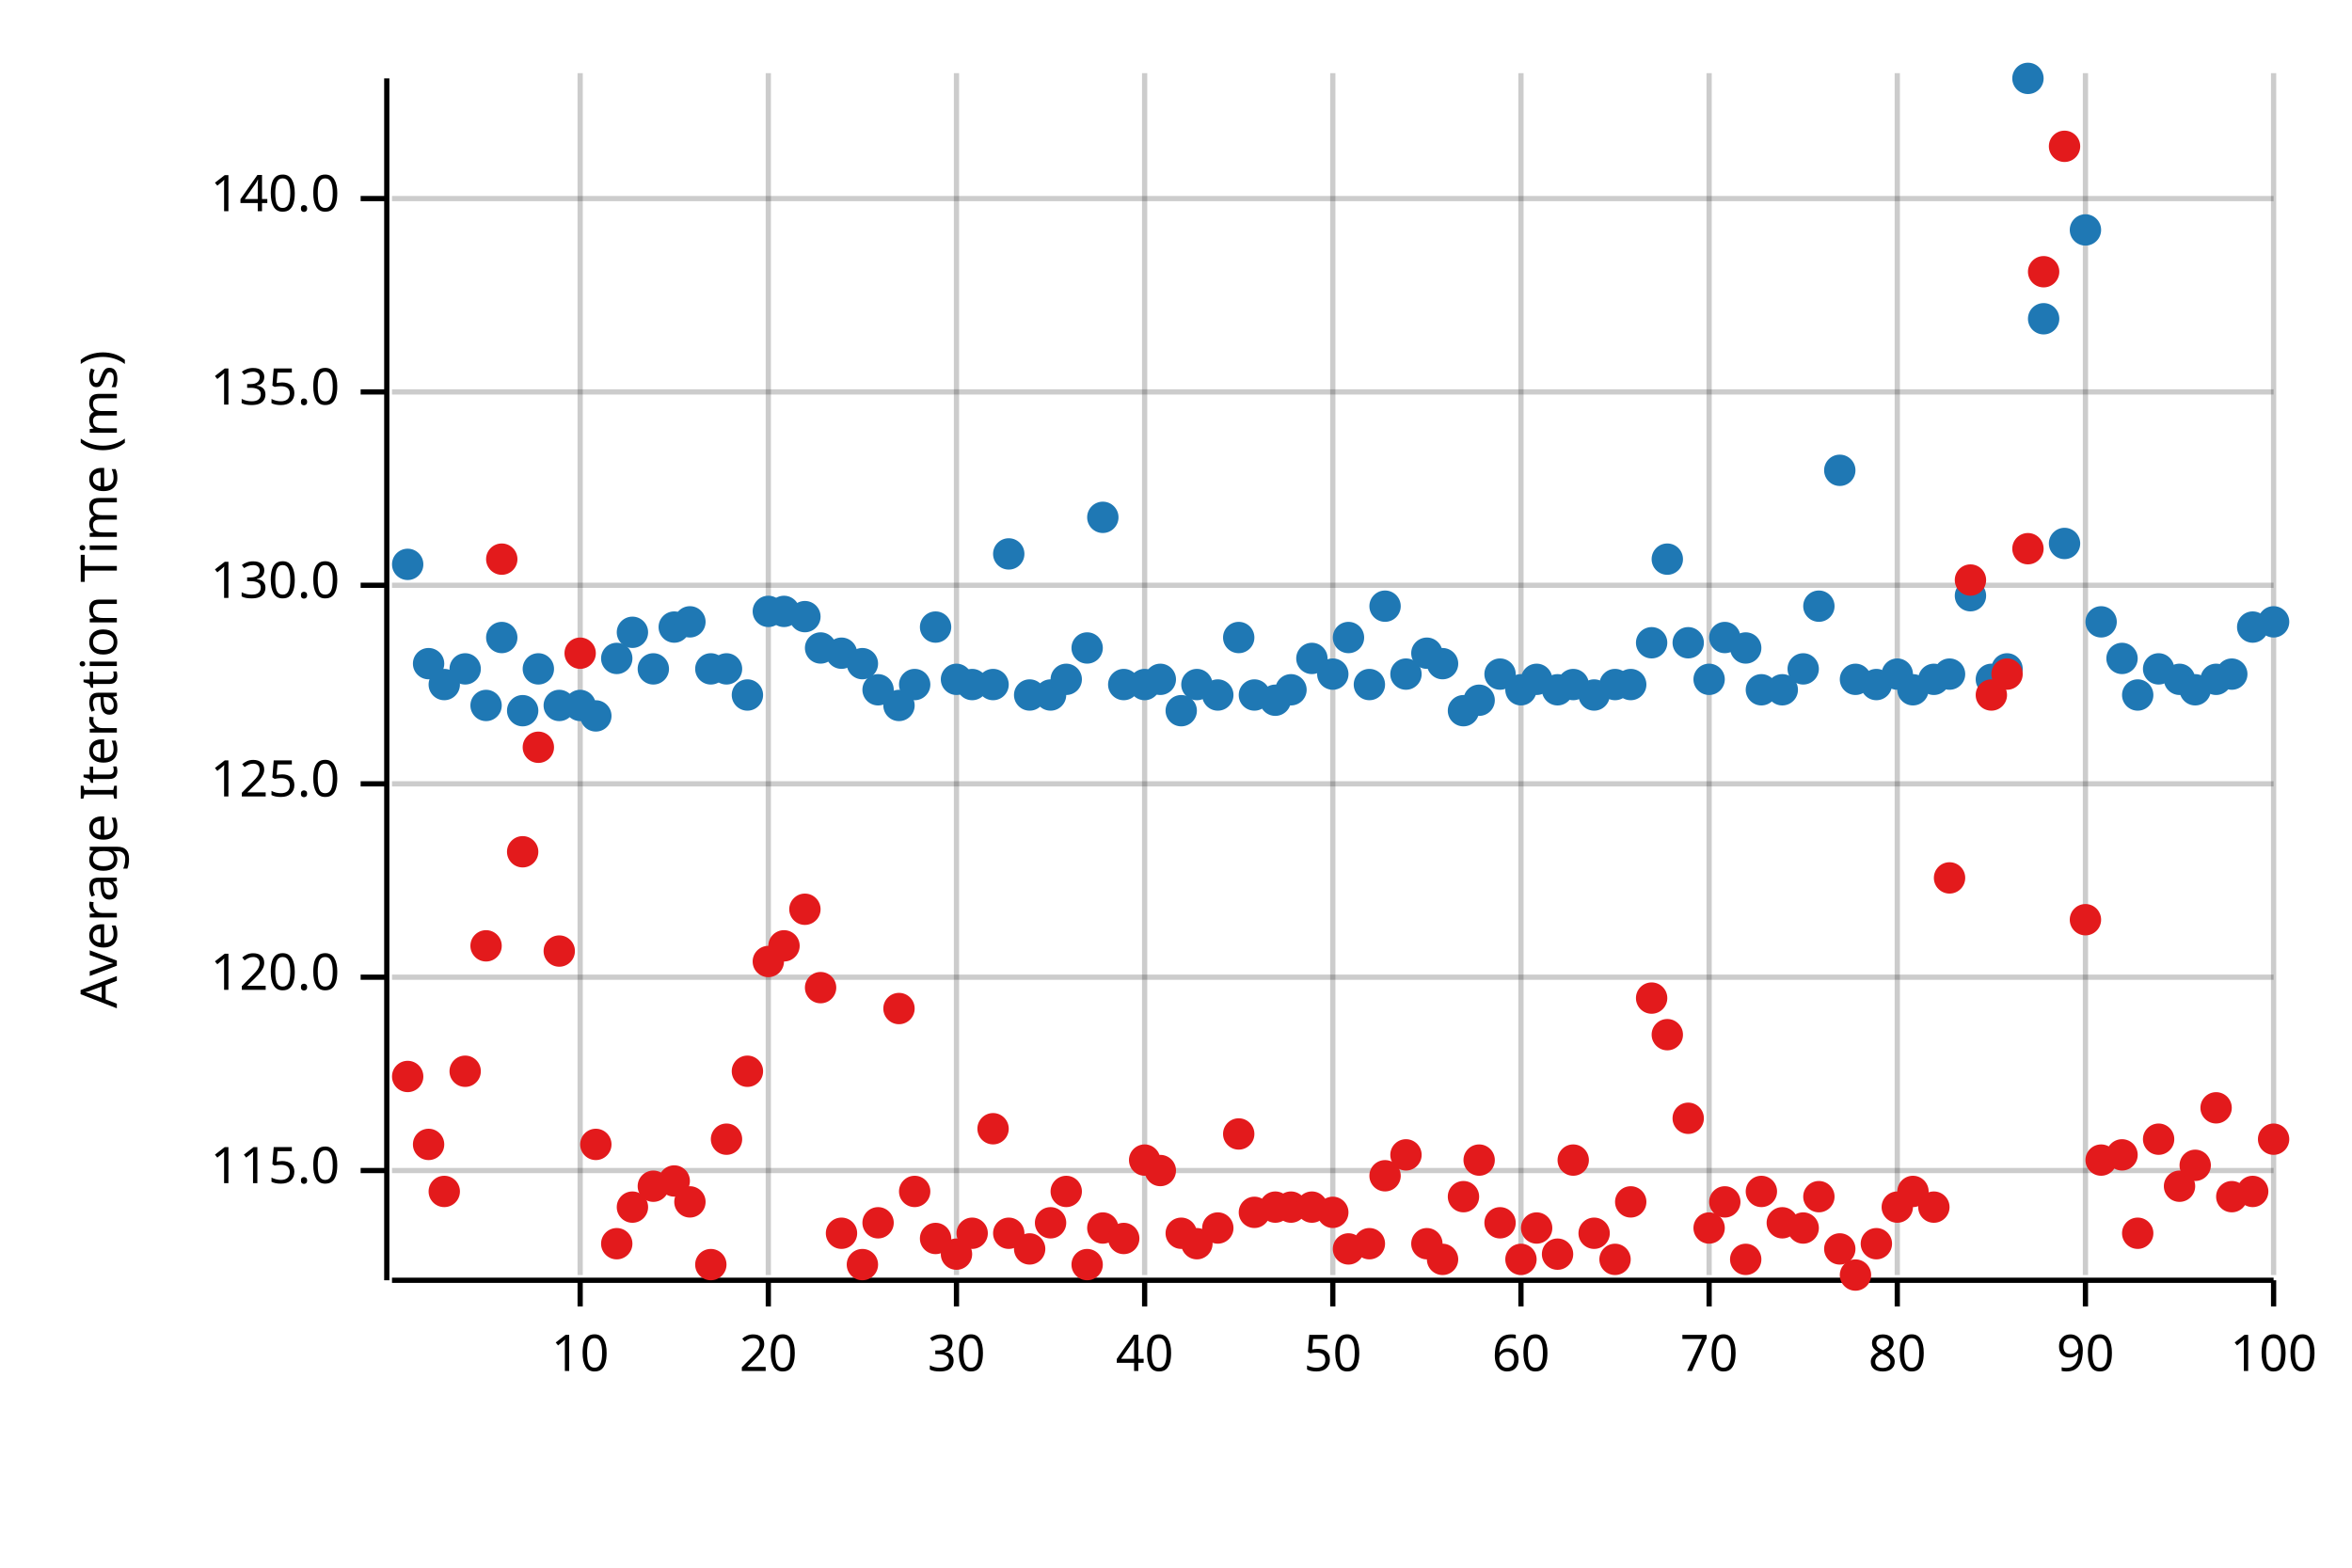
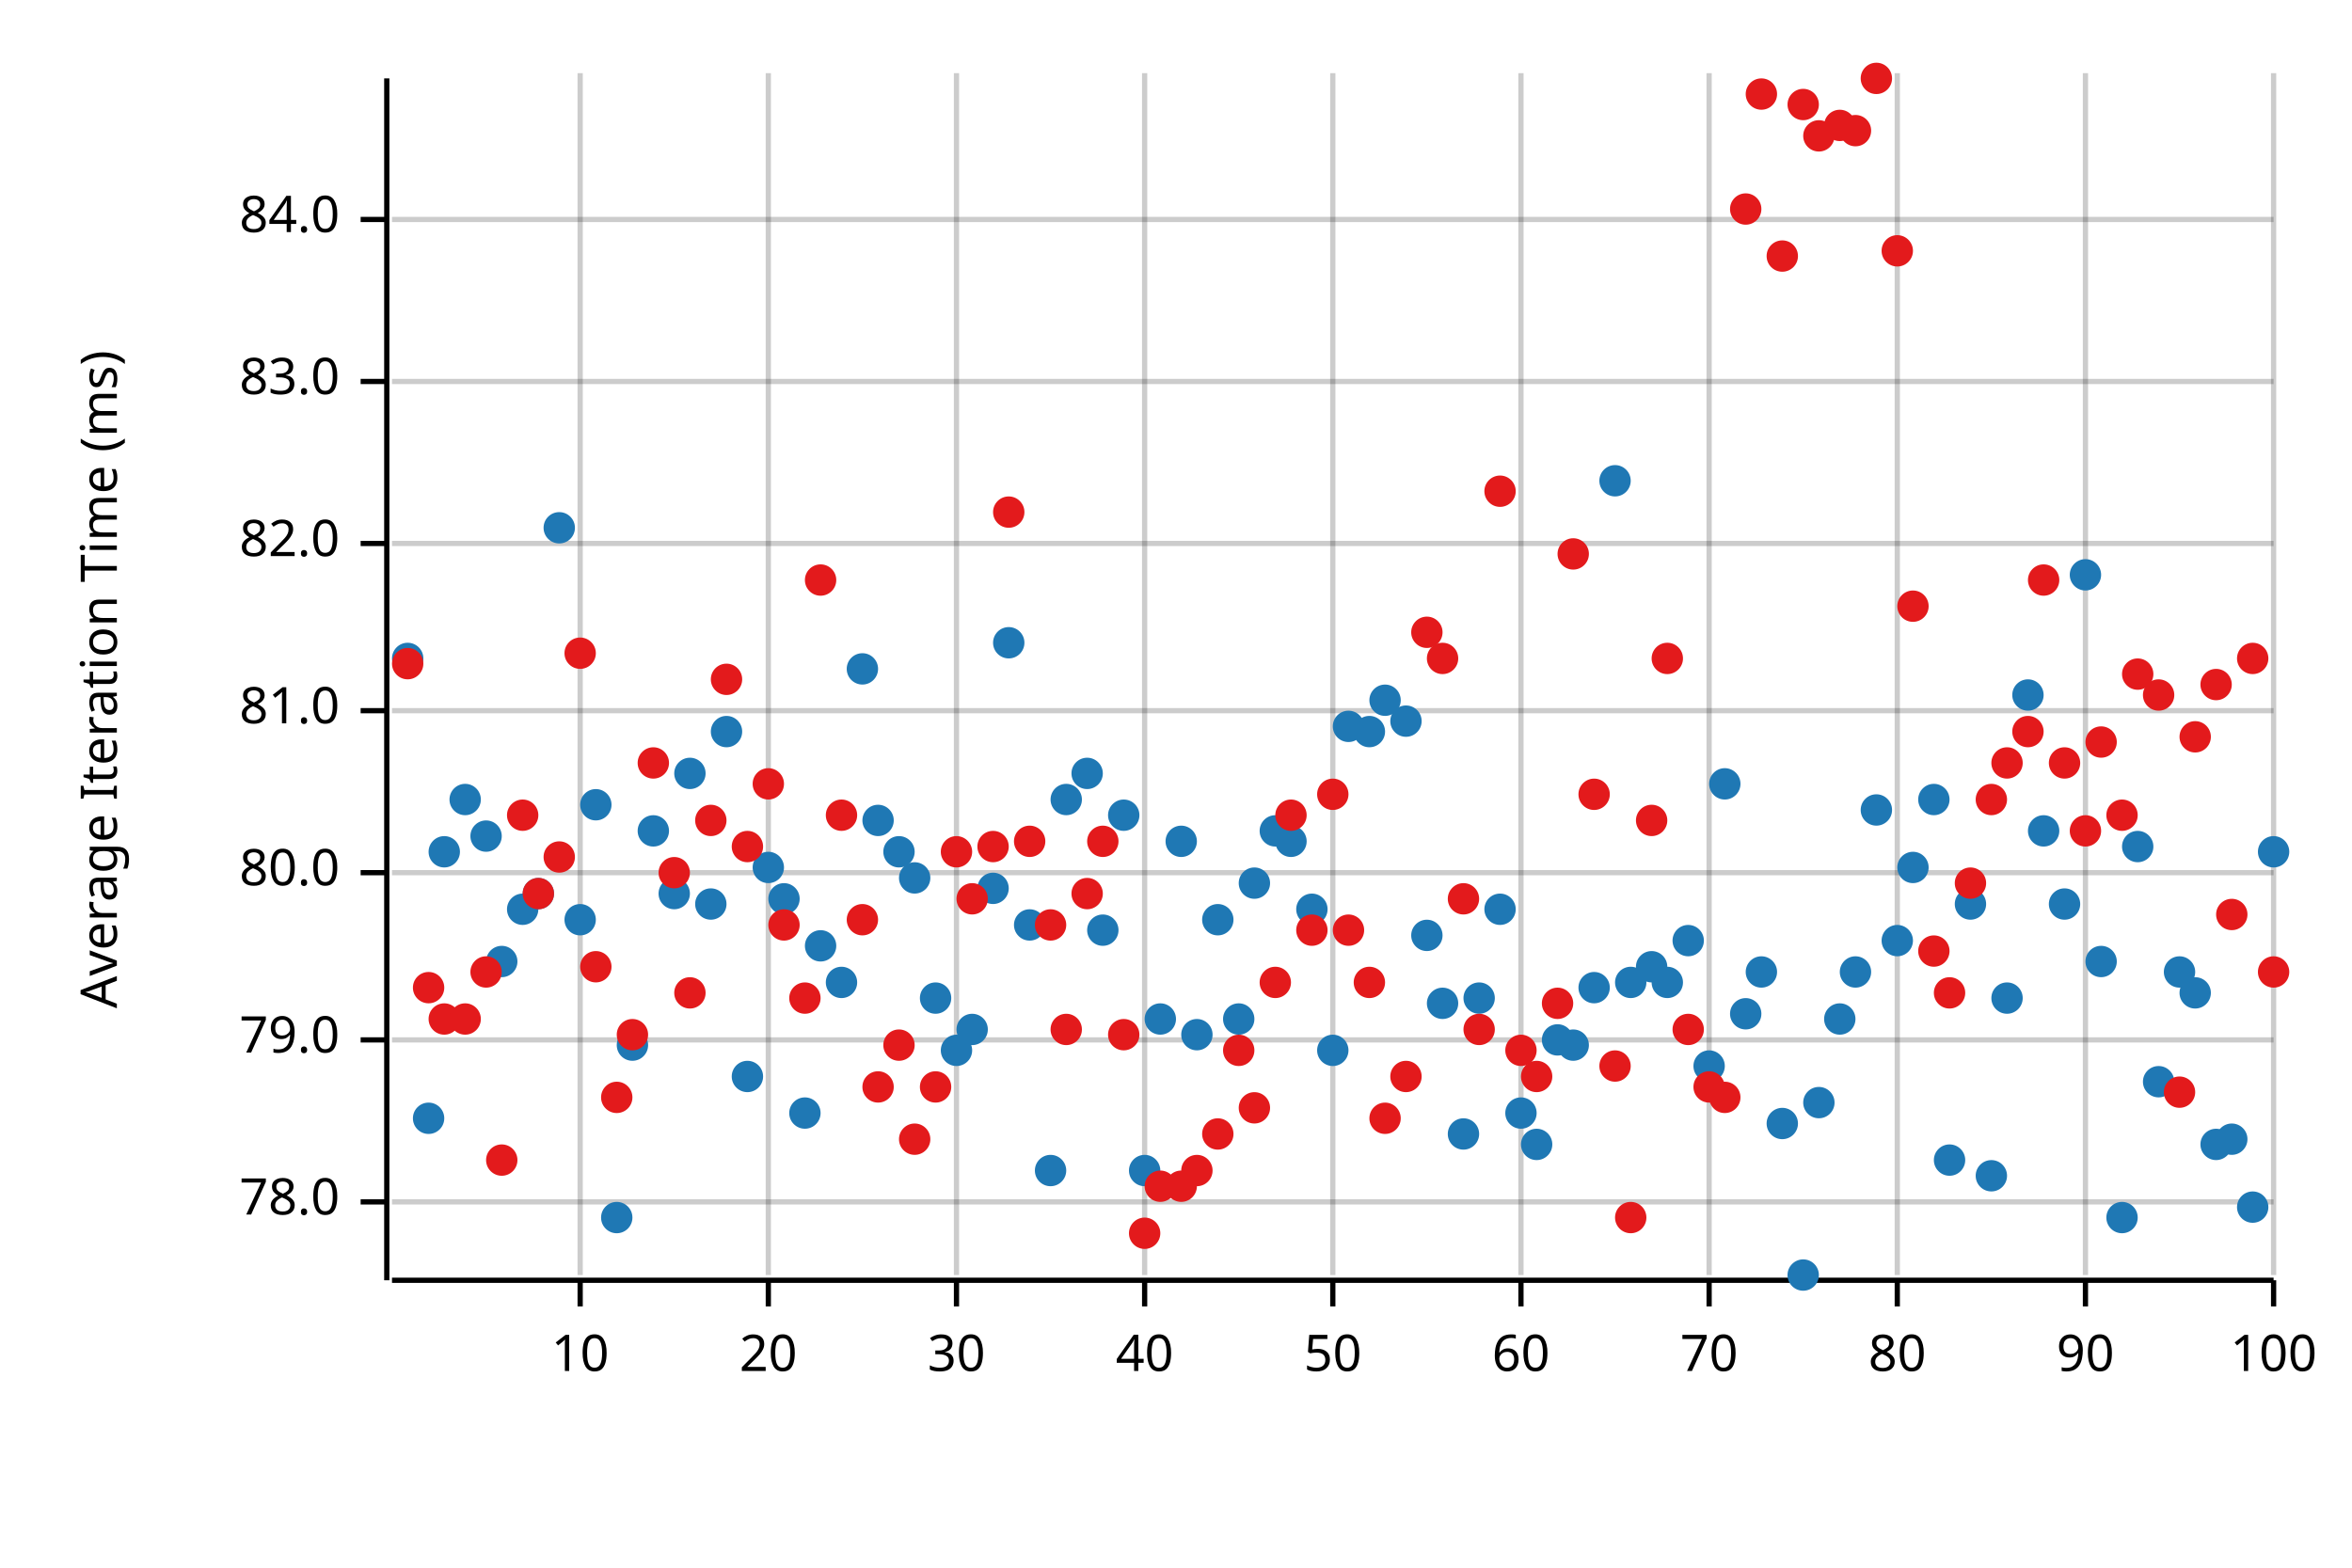
<svg xmlns="http://www.w3.org/2000/svg" width="450" height="300" viewBox="0 0 450 300">
  <text x="15" y="130" dy="0.76em" text-anchor="middle" font-family="sans-serif" font-size="9.677" opacity="1" fill="#000000" transform="rotate(270, 15, 130)">
Average Iteration Time (ms)
</text>
  <line opacity="0.2" stroke="#000000" stroke-width="1" x1="111" y1="244" x2="111" y2="14" />
  <line opacity="0.2" stroke="#000000" stroke-width="1" x1="147" y1="244" x2="147" y2="14" />
  <line opacity="0.2" stroke="#000000" stroke-width="1" x1="183" y1="244" x2="183" y2="14" />
  <line opacity="0.2" stroke="#000000" stroke-width="1" x1="219" y1="244" x2="219" y2="14" />
  <line opacity="0.2" stroke="#000000" stroke-width="1" x1="255" y1="244" x2="255" y2="14" />
  <line opacity="0.2" stroke="#000000" stroke-width="1" x1="291" y1="244" x2="291" y2="14" />
  <line opacity="0.2" stroke="#000000" stroke-width="1" x1="327" y1="244" x2="327" y2="14" />
  <line opacity="0.2" stroke="#000000" stroke-width="1" x1="363" y1="244" x2="363" y2="14" />
  <line opacity="0.2" stroke="#000000" stroke-width="1" x1="399" y1="244" x2="399" y2="14" />
  <line opacity="0.2" stroke="#000000" stroke-width="1" x1="435" y1="244" x2="435" y2="14" />
-   <line opacity="0.2" stroke="#000000" stroke-width="1" x1="75" y1="224" x2="435" y2="224" />
-   <line opacity="0.2" stroke="#000000" stroke-width="1" x1="75" y1="187" x2="435" y2="187" />
-   <line opacity="0.2" stroke="#000000" stroke-width="1" x1="75" y1="150" x2="435" y2="150" />
-   <line opacity="0.2" stroke="#000000" stroke-width="1" x1="75" y1="112" x2="435" y2="112" />
-   <line opacity="0.2" stroke="#000000" stroke-width="1" x1="75" y1="75" x2="435" y2="75" />
-   <line opacity="0.2" stroke="#000000" stroke-width="1" x1="75" y1="38" x2="435" y2="38" />
+   <line opacity="0.2" stroke="#000000" stroke-width="1" x1="75" y1="230" x2="435" y2="230" />
+   <line opacity="0.2" stroke="#000000" stroke-width="1" x1="75" y1="199" x2="435" y2="199" />
+   <line opacity="0.2" stroke="#000000" stroke-width="1" x1="75" y1="167" x2="435" y2="167" />
+   <line opacity="0.2" stroke="#000000" stroke-width="1" x1="75" y1="136" x2="435" y2="136" />
+   <line opacity="0.2" stroke="#000000" stroke-width="1" x1="75" y1="104" x2="435" y2="104" />
+   <line opacity="0.2" stroke="#000000" stroke-width="1" x1="75" y1="73" x2="435" y2="73" />
+   <line opacity="0.2" stroke="#000000" stroke-width="1" x1="75" y1="42" x2="435" y2="42" />
  <polyline fill="none" opacity="1" stroke="#000000" stroke-width="1" points="74,15 74,245 " />
-   <text x="65" y="224" dy="0.5ex" text-anchor="end" font-family="sans-serif" font-size="9.677" opacity="1" fill="#000000">
- 115.0
- </text>
-   <polyline fill="none" opacity="1" stroke="#000000" stroke-width="1" points="69,224 74,224 " />
-   <text x="65" y="187" dy="0.5ex" text-anchor="end" font-family="sans-serif" font-size="9.677" opacity="1" fill="#000000">
- 120.0
- </text>
-   <polyline fill="none" opacity="1" stroke="#000000" stroke-width="1" points="69,187 74,187 " />
-   <text x="65" y="150" dy="0.5ex" text-anchor="end" font-family="sans-serif" font-size="9.677" opacity="1" fill="#000000">
- 125.0
- </text>
-   <polyline fill="none" opacity="1" stroke="#000000" stroke-width="1" points="69,150 74,150 " />
-   <text x="65" y="112" dy="0.5ex" text-anchor="end" font-family="sans-serif" font-size="9.677" opacity="1" fill="#000000">
- 130.0
- </text>
-   <polyline fill="none" opacity="1" stroke="#000000" stroke-width="1" points="69,112 74,112 " />
-   <text x="65" y="75" dy="0.5ex" text-anchor="end" font-family="sans-serif" font-size="9.677" opacity="1" fill="#000000">
- 135.0
- </text>
-   <polyline fill="none" opacity="1" stroke="#000000" stroke-width="1" points="69,75 74,75 " />
-   <text x="65" y="38" dy="0.5ex" text-anchor="end" font-family="sans-serif" font-size="9.677" opacity="1" fill="#000000">
- 140.0
- </text>
-   <polyline fill="none" opacity="1" stroke="#000000" stroke-width="1" points="69,38 74,38 " />
+   <text x="65" y="230" dy="0.5ex" text-anchor="end" font-family="sans-serif" font-size="9.677" opacity="1" fill="#000000">
+ 78.0
+ </text>
+   <polyline fill="none" opacity="1" stroke="#000000" stroke-width="1" points="69,230 74,230 " />
+   <text x="65" y="199" dy="0.5ex" text-anchor="end" font-family="sans-serif" font-size="9.677" opacity="1" fill="#000000">
+ 79.0
+ </text>
+   <polyline fill="none" opacity="1" stroke="#000000" stroke-width="1" points="69,199 74,199 " />
+   <text x="65" y="167" dy="0.5ex" text-anchor="end" font-family="sans-serif" font-size="9.677" opacity="1" fill="#000000">
+ 80.0
+ </text>
+   <polyline fill="none" opacity="1" stroke="#000000" stroke-width="1" points="69,167 74,167 " />
+   <text x="65" y="136" dy="0.5ex" text-anchor="end" font-family="sans-serif" font-size="9.677" opacity="1" fill="#000000">
+ 81.0
+ </text>
+   <polyline fill="none" opacity="1" stroke="#000000" stroke-width="1" points="69,136 74,136 " />
+   <text x="65" y="104" dy="0.5ex" text-anchor="end" font-family="sans-serif" font-size="9.677" opacity="1" fill="#000000">
+ 82.0
+ </text>
+   <polyline fill="none" opacity="1" stroke="#000000" stroke-width="1" points="69,104 74,104 " />
+   <text x="65" y="73" dy="0.5ex" text-anchor="end" font-family="sans-serif" font-size="9.677" opacity="1" fill="#000000">
+ 83.0
+ </text>
+   <polyline fill="none" opacity="1" stroke="#000000" stroke-width="1" points="69,73 74,73 " />
+   <text x="65" y="42" dy="0.5ex" text-anchor="end" font-family="sans-serif" font-size="9.677" opacity="1" fill="#000000">
+ 84.0
+ </text>
+   <polyline fill="none" opacity="1" stroke="#000000" stroke-width="1" points="69,42 74,42 " />
  <polyline fill="none" opacity="1" stroke="#000000" stroke-width="1" points="75,245 435,245 " />
  <text x="111" y="255" dy="0.76em" text-anchor="middle" font-family="sans-serif" font-size="9.677" opacity="1" fill="#000000">
10
</text>
  <polyline fill="none" opacity="1" stroke="#000000" stroke-width="1" points="111,245 111,250 " />
  <text x="147" y="255" dy="0.76em" text-anchor="middle" font-family="sans-serif" font-size="9.677" opacity="1" fill="#000000">
20
</text>
  <polyline fill="none" opacity="1" stroke="#000000" stroke-width="1" points="147,245 147,250 " />
  <text x="183" y="255" dy="0.76em" text-anchor="middle" font-family="sans-serif" font-size="9.677" opacity="1" fill="#000000">
30
</text>
  <polyline fill="none" opacity="1" stroke="#000000" stroke-width="1" points="183,245 183,250 " />
  <text x="219" y="255" dy="0.76em" text-anchor="middle" font-family="sans-serif" font-size="9.677" opacity="1" fill="#000000">
40
</text>
  <polyline fill="none" opacity="1" stroke="#000000" stroke-width="1" points="219,245 219,250 " />
  <text x="255" y="255" dy="0.76em" text-anchor="middle" font-family="sans-serif" font-size="9.677" opacity="1" fill="#000000">
50
</text>
  <polyline fill="none" opacity="1" stroke="#000000" stroke-width="1" points="255,245 255,250 " />
  <text x="291" y="255" dy="0.76em" text-anchor="middle" font-family="sans-serif" font-size="9.677" opacity="1" fill="#000000">
60
</text>
  <polyline fill="none" opacity="1" stroke="#000000" stroke-width="1" points="291,245 291,250 " />
  <text x="327" y="255" dy="0.76em" text-anchor="middle" font-family="sans-serif" font-size="9.677" opacity="1" fill="#000000">
70
</text>
  <polyline fill="none" opacity="1" stroke="#000000" stroke-width="1" points="327,245 327,250 " />
  <text x="363" y="255" dy="0.76em" text-anchor="middle" font-family="sans-serif" font-size="9.677" opacity="1" fill="#000000">
80
</text>
  <polyline fill="none" opacity="1" stroke="#000000" stroke-width="1" points="363,245 363,250 " />
  <text x="399" y="255" dy="0.76em" text-anchor="middle" font-family="sans-serif" font-size="9.677" opacity="1" fill="#000000">
90
</text>
  <polyline fill="none" opacity="1" stroke="#000000" stroke-width="1" points="399,245 399,250 " />
  <text x="435" y="255" dy="0.76em" text-anchor="middle" font-family="sans-serif" font-size="9.677" opacity="1" fill="#000000">
100
</text>
  <polyline fill="none" opacity="1" stroke="#000000" stroke-width="1" points="435,245 435,250 " />
-   <circle cx="78" cy="108" r="3" opacity="1" fill="#1F78B4" stroke="none" />
-   <circle cx="82" cy="127" r="3" opacity="1" fill="#1F78B4" stroke="none" />
-   <circle cx="85" cy="131" r="3" opacity="1" fill="#1F78B4" stroke="none" />
-   <circle cx="89" cy="128" r="3" opacity="1" fill="#1F78B4" stroke="none" />
-   <circle cx="93" cy="135" r="3" opacity="1" fill="#1F78B4" stroke="none" />
-   <circle cx="96" cy="122" r="3" opacity="1" fill="#1F78B4" stroke="none" />
-   <circle cx="100" cy="136" r="3" opacity="1" fill="#1F78B4" stroke="none" />
-   <circle cx="103" cy="128" r="3" opacity="1" fill="#1F78B4" stroke="none" />
-   <circle cx="107" cy="135" r="3" opacity="1" fill="#1F78B4" stroke="none" />
-   <circle cx="111" cy="135" r="3" opacity="1" fill="#1F78B4" stroke="none" />
-   <circle cx="114" cy="137" r="3" opacity="1" fill="#1F78B4" stroke="none" />
-   <circle cx="118" cy="126" r="3" opacity="1" fill="#1F78B4" stroke="none" />
-   <circle cx="121" cy="121" r="3" opacity="1" fill="#1F78B4" stroke="none" />
-   <circle cx="125" cy="128" r="3" opacity="1" fill="#1F78B4" stroke="none" />
-   <circle cx="129" cy="120" r="3" opacity="1" fill="#1F78B4" stroke="none" />
-   <circle cx="132" cy="119" r="3" opacity="1" fill="#1F78B4" stroke="none" />
-   <circle cx="136" cy="128" r="3" opacity="1" fill="#1F78B4" stroke="none" />
-   <circle cx="139" cy="128" r="3" opacity="1" fill="#1F78B4" stroke="none" />
-   <circle cx="143" cy="133" r="3" opacity="1" fill="#1F78B4" stroke="none" />
-   <circle cx="147" cy="117" r="3" opacity="1" fill="#1F78B4" stroke="none" />
-   <circle cx="150" cy="117" r="3" opacity="1" fill="#1F78B4" stroke="none" />
-   <circle cx="154" cy="118" r="3" opacity="1" fill="#1F78B4" stroke="none" />
-   <circle cx="157" cy="124" r="3" opacity="1" fill="#1F78B4" stroke="none" />
-   <circle cx="161" cy="125" r="3" opacity="1" fill="#1F78B4" stroke="none" />
-   <circle cx="165" cy="127" r="3" opacity="1" fill="#1F78B4" stroke="none" />
-   <circle cx="168" cy="132" r="3" opacity="1" fill="#1F78B4" stroke="none" />
-   <circle cx="172" cy="135" r="3" opacity="1" fill="#1F78B4" stroke="none" />
-   <circle cx="175" cy="131" r="3" opacity="1" fill="#1F78B4" stroke="none" />
-   <circle cx="179" cy="120" r="3" opacity="1" fill="#1F78B4" stroke="none" />
-   <circle cx="183" cy="130" r="3" opacity="1" fill="#1F78B4" stroke="none" />
-   <circle cx="186" cy="131" r="3" opacity="1" fill="#1F78B4" stroke="none" />
-   <circle cx="190" cy="131" r="3" opacity="1" fill="#1F78B4" stroke="none" />
-   <circle cx="193" cy="106" r="3" opacity="1" fill="#1F78B4" stroke="none" />
-   <circle cx="197" cy="133" r="3" opacity="1" fill="#1F78B4" stroke="none" />
-   <circle cx="201" cy="133" r="3" opacity="1" fill="#1F78B4" stroke="none" />
-   <circle cx="204" cy="130" r="3" opacity="1" fill="#1F78B4" stroke="none" />
-   <circle cx="208" cy="124" r="3" opacity="1" fill="#1F78B4" stroke="none" />
-   <circle cx="211" cy="99" r="3" opacity="1" fill="#1F78B4" stroke="none" />
-   <circle cx="215" cy="131" r="3" opacity="1" fill="#1F78B4" stroke="none" />
-   <circle cx="219" cy="131" r="3" opacity="1" fill="#1F78B4" stroke="none" />
-   <circle cx="222" cy="130" r="3" opacity="1" fill="#1F78B4" stroke="none" />
-   <circle cx="226" cy="136" r="3" opacity="1" fill="#1F78B4" stroke="none" />
-   <circle cx="229" cy="131" r="3" opacity="1" fill="#1F78B4" stroke="none" />
-   <circle cx="233" cy="133" r="3" opacity="1" fill="#1F78B4" stroke="none" />
-   <circle cx="237" cy="122" r="3" opacity="1" fill="#1F78B4" stroke="none" />
-   <circle cx="240" cy="133" r="3" opacity="1" fill="#1F78B4" stroke="none" />
-   <circle cx="244" cy="134" r="3" opacity="1" fill="#1F78B4" stroke="none" />
-   <circle cx="247" cy="132" r="3" opacity="1" fill="#1F78B4" stroke="none" />
-   <circle cx="251" cy="126" r="3" opacity="1" fill="#1F78B4" stroke="none" />
-   <circle cx="255" cy="129" r="3" opacity="1" fill="#1F78B4" stroke="none" />
-   <circle cx="258" cy="122" r="3" opacity="1" fill="#1F78B4" stroke="none" />
-   <circle cx="262" cy="131" r="3" opacity="1" fill="#1F78B4" stroke="none" />
-   <circle cx="265" cy="116" r="3" opacity="1" fill="#1F78B4" stroke="none" />
-   <circle cx="269" cy="129" r="3" opacity="1" fill="#1F78B4" stroke="none" />
-   <circle cx="273" cy="125" r="3" opacity="1" fill="#1F78B4" stroke="none" />
-   <circle cx="276" cy="127" r="3" opacity="1" fill="#1F78B4" stroke="none" />
-   <circle cx="280" cy="136" r="3" opacity="1" fill="#1F78B4" stroke="none" />
-   <circle cx="283" cy="134" r="3" opacity="1" fill="#1F78B4" stroke="none" />
-   <circle cx="287" cy="129" r="3" opacity="1" fill="#1F78B4" stroke="none" />
-   <circle cx="291" cy="132" r="3" opacity="1" fill="#1F78B4" stroke="none" />
-   <circle cx="294" cy="130" r="3" opacity="1" fill="#1F78B4" stroke="none" />
-   <circle cx="298" cy="132" r="3" opacity="1" fill="#1F78B4" stroke="none" />
-   <circle cx="301" cy="131" r="3" opacity="1" fill="#1F78B4" stroke="none" />
-   <circle cx="305" cy="133" r="3" opacity="1" fill="#1F78B4" stroke="none" />
-   <circle cx="309" cy="131" r="3" opacity="1" fill="#1F78B4" stroke="none" />
-   <circle cx="312" cy="131" r="3" opacity="1" fill="#1F78B4" stroke="none" />
-   <circle cx="316" cy="123" r="3" opacity="1" fill="#1F78B4" stroke="none" />
-   <circle cx="319" cy="107" r="3" opacity="1" fill="#1F78B4" stroke="none" />
-   <circle cx="323" cy="123" r="3" opacity="1" fill="#1F78B4" stroke="none" />
-   <circle cx="327" cy="130" r="3" opacity="1" fill="#1F78B4" stroke="none" />
-   <circle cx="330" cy="122" r="3" opacity="1" fill="#1F78B4" stroke="none" />
-   <circle cx="334" cy="124" r="3" opacity="1" fill="#1F78B4" stroke="none" />
-   <circle cx="337" cy="132" r="3" opacity="1" fill="#1F78B4" stroke="none" />
-   <circle cx="341" cy="132" r="3" opacity="1" fill="#1F78B4" stroke="none" />
-   <circle cx="345" cy="128" r="3" opacity="1" fill="#1F78B4" stroke="none" />
-   <circle cx="348" cy="116" r="3" opacity="1" fill="#1F78B4" stroke="none" />
-   <circle cx="352" cy="90" r="3" opacity="1" fill="#1F78B4" stroke="none" />
-   <circle cx="355" cy="130" r="3" opacity="1" fill="#1F78B4" stroke="none" />
-   <circle cx="359" cy="131" r="3" opacity="1" fill="#1F78B4" stroke="none" />
-   <circle cx="363" cy="129" r="3" opacity="1" fill="#1F78B4" stroke="none" />
-   <circle cx="366" cy="132" r="3" opacity="1" fill="#1F78B4" stroke="none" />
-   <circle cx="370" cy="130" r="3" opacity="1" fill="#1F78B4" stroke="none" />
-   <circle cx="373" cy="129" r="3" opacity="1" fill="#1F78B4" stroke="none" />
-   <circle cx="377" cy="114" r="3" opacity="1" fill="#1F78B4" stroke="none" />
-   <circle cx="381" cy="130" r="3" opacity="1" fill="#1F78B4" stroke="none" />
-   <circle cx="384" cy="128" r="3" opacity="1" fill="#1F78B4" stroke="none" />
-   <circle cx="388" cy="15" r="3" opacity="1" fill="#1F78B4" stroke="none" />
-   <circle cx="391" cy="61" r="3" opacity="1" fill="#1F78B4" stroke="none" />
-   <circle cx="395" cy="104" r="3" opacity="1" fill="#1F78B4" stroke="none" />
-   <circle cx="399" cy="44" r="3" opacity="1" fill="#1F78B4" stroke="none" />
-   <circle cx="402" cy="119" r="3" opacity="1" fill="#1F78B4" stroke="none" />
-   <circle cx="406" cy="126" r="3" opacity="1" fill="#1F78B4" stroke="none" />
-   <circle cx="409" cy="133" r="3" opacity="1" fill="#1F78B4" stroke="none" />
-   <circle cx="413" cy="128" r="3" opacity="1" fill="#1F78B4" stroke="none" />
-   <circle cx="417" cy="130" r="3" opacity="1" fill="#1F78B4" stroke="none" />
-   <circle cx="420" cy="132" r="3" opacity="1" fill="#1F78B4" stroke="none" />
-   <circle cx="424" cy="130" r="3" opacity="1" fill="#1F78B4" stroke="none" />
-   <circle cx="427" cy="129" r="3" opacity="1" fill="#1F78B4" stroke="none" />
-   <circle cx="431" cy="120" r="3" opacity="1" fill="#1F78B4" stroke="none" />
-   <circle cx="435" cy="119" r="3" opacity="1" fill="#1F78B4" stroke="none" />
-   <circle cx="78" cy="206" r="3" opacity="1" fill="#E31A1C" stroke="none" />
-   <circle cx="82" cy="219" r="3" opacity="1" fill="#E31A1C" stroke="none" />
-   <circle cx="85" cy="228" r="3" opacity="1" fill="#E31A1C" stroke="none" />
-   <circle cx="89" cy="205" r="3" opacity="1" fill="#E31A1C" stroke="none" />
-   <circle cx="93" cy="181" r="3" opacity="1" fill="#E31A1C" stroke="none" />
-   <circle cx="96" cy="107" r="3" opacity="1" fill="#E31A1C" stroke="none" />
-   <circle cx="100" cy="163" r="3" opacity="1" fill="#E31A1C" stroke="none" />
-   <circle cx="103" cy="143" r="3" opacity="1" fill="#E31A1C" stroke="none" />
-   <circle cx="107" cy="182" r="3" opacity="1" fill="#E31A1C" stroke="none" />
+   <circle cx="78" cy="126" r="3" opacity="1" fill="#1F78B4" stroke="none" />
+   <circle cx="82" cy="214" r="3" opacity="1" fill="#1F78B4" stroke="none" />
+   <circle cx="85" cy="163" r="3" opacity="1" fill="#1F78B4" stroke="none" />
+   <circle cx="89" cy="153" r="3" opacity="1" fill="#1F78B4" stroke="none" />
+   <circle cx="93" cy="160" r="3" opacity="1" fill="#1F78B4" stroke="none" />
+   <circle cx="96" cy="184" r="3" opacity="1" fill="#1F78B4" stroke="none" />
+   <circle cx="100" cy="174" r="3" opacity="1" fill="#1F78B4" stroke="none" />
+   <circle cx="103" cy="171" r="3" opacity="1" fill="#1F78B4" stroke="none" />
+   <circle cx="107" cy="101" r="3" opacity="1" fill="#1F78B4" stroke="none" />
+   <circle cx="111" cy="176" r="3" opacity="1" fill="#1F78B4" stroke="none" />
+   <circle cx="114" cy="154" r="3" opacity="1" fill="#1F78B4" stroke="none" />
+   <circle cx="118" cy="233" r="3" opacity="1" fill="#1F78B4" stroke="none" />
+   <circle cx="121" cy="200" r="3" opacity="1" fill="#1F78B4" stroke="none" />
+   <circle cx="125" cy="159" r="3" opacity="1" fill="#1F78B4" stroke="none" />
+   <circle cx="129" cy="171" r="3" opacity="1" fill="#1F78B4" stroke="none" />
+   <circle cx="132" cy="148" r="3" opacity="1" fill="#1F78B4" stroke="none" />
+   <circle cx="136" cy="173" r="3" opacity="1" fill="#1F78B4" stroke="none" />
+   <circle cx="139" cy="140" r="3" opacity="1" fill="#1F78B4" stroke="none" />
+   <circle cx="143" cy="206" r="3" opacity="1" fill="#1F78B4" stroke="none" />
+   <circle cx="147" cy="166" r="3" opacity="1" fill="#1F78B4" stroke="none" />
+   <circle cx="150" cy="172" r="3" opacity="1" fill="#1F78B4" stroke="none" />
+   <circle cx="154" cy="213" r="3" opacity="1" fill="#1F78B4" stroke="none" />
+   <circle cx="157" cy="181" r="3" opacity="1" fill="#1F78B4" stroke="none" />
+   <circle cx="161" cy="188" r="3" opacity="1" fill="#1F78B4" stroke="none" />
+   <circle cx="165" cy="128" r="3" opacity="1" fill="#1F78B4" stroke="none" />
+   <circle cx="168" cy="157" r="3" opacity="1" fill="#1F78B4" stroke="none" />
+   <circle cx="172" cy="163" r="3" opacity="1" fill="#1F78B4" stroke="none" />
+   <circle cx="175" cy="168" r="3" opacity="1" fill="#1F78B4" stroke="none" />
+   <circle cx="179" cy="191" r="3" opacity="1" fill="#1F78B4" stroke="none" />
+   <circle cx="183" cy="201" r="3" opacity="1" fill="#1F78B4" stroke="none" />
+   <circle cx="186" cy="197" r="3" opacity="1" fill="#1F78B4" stroke="none" />
+   <circle cx="190" cy="170" r="3" opacity="1" fill="#1F78B4" stroke="none" />
+   <circle cx="193" cy="123" r="3" opacity="1" fill="#1F78B4" stroke="none" />
+   <circle cx="197" cy="177" r="3" opacity="1" fill="#1F78B4" stroke="none" />
+   <circle cx="201" cy="224" r="3" opacity="1" fill="#1F78B4" stroke="none" />
+   <circle cx="204" cy="153" r="3" opacity="1" fill="#1F78B4" stroke="none" />
+   <circle cx="208" cy="148" r="3" opacity="1" fill="#1F78B4" stroke="none" />
+   <circle cx="211" cy="178" r="3" opacity="1" fill="#1F78B4" stroke="none" />
+   <circle cx="215" cy="156" r="3" opacity="1" fill="#1F78B4" stroke="none" />
+   <circle cx="219" cy="224" r="3" opacity="1" fill="#1F78B4" stroke="none" />
+   <circle cx="222" cy="195" r="3" opacity="1" fill="#1F78B4" stroke="none" />
+   <circle cx="226" cy="161" r="3" opacity="1" fill="#1F78B4" stroke="none" />
+   <circle cx="229" cy="198" r="3" opacity="1" fill="#1F78B4" stroke="none" />
+   <circle cx="233" cy="176" r="3" opacity="1" fill="#1F78B4" stroke="none" />
+   <circle cx="237" cy="195" r="3" opacity="1" fill="#1F78B4" stroke="none" />
+   <circle cx="240" cy="169" r="3" opacity="1" fill="#1F78B4" stroke="none" />
+   <circle cx="244" cy="159" r="3" opacity="1" fill="#1F78B4" stroke="none" />
+   <circle cx="247" cy="161" r="3" opacity="1" fill="#1F78B4" stroke="none" />
+   <circle cx="251" cy="174" r="3" opacity="1" fill="#1F78B4" stroke="none" />
+   <circle cx="255" cy="201" r="3" opacity="1" fill="#1F78B4" stroke="none" />
+   <circle cx="258" cy="139" r="3" opacity="1" fill="#1F78B4" stroke="none" />
+   <circle cx="262" cy="140" r="3" opacity="1" fill="#1F78B4" stroke="none" />
+   <circle cx="265" cy="134" r="3" opacity="1" fill="#1F78B4" stroke="none" />
+   <circle cx="269" cy="138" r="3" opacity="1" fill="#1F78B4" stroke="none" />
+   <circle cx="273" cy="179" r="3" opacity="1" fill="#1F78B4" stroke="none" />
+   <circle cx="276" cy="192" r="3" opacity="1" fill="#1F78B4" stroke="none" />
+   <circle cx="280" cy="217" r="3" opacity="1" fill="#1F78B4" stroke="none" />
+   <circle cx="283" cy="191" r="3" opacity="1" fill="#1F78B4" stroke="none" />
+   <circle cx="287" cy="174" r="3" opacity="1" fill="#1F78B4" stroke="none" />
+   <circle cx="291" cy="213" r="3" opacity="1" fill="#1F78B4" stroke="none" />
+   <circle cx="294" cy="219" r="3" opacity="1" fill="#1F78B4" stroke="none" />
+   <circle cx="298" cy="199" r="3" opacity="1" fill="#1F78B4" stroke="none" />
+   <circle cx="301" cy="200" r="3" opacity="1" fill="#1F78B4" stroke="none" />
+   <circle cx="305" cy="189" r="3" opacity="1" fill="#1F78B4" stroke="none" />
+   <circle cx="309" cy="92" r="3" opacity="1" fill="#1F78B4" stroke="none" />
+   <circle cx="312" cy="188" r="3" opacity="1" fill="#1F78B4" stroke="none" />
+   <circle cx="316" cy="185" r="3" opacity="1" fill="#1F78B4" stroke="none" />
+   <circle cx="319" cy="188" r="3" opacity="1" fill="#1F78B4" stroke="none" />
+   <circle cx="323" cy="180" r="3" opacity="1" fill="#1F78B4" stroke="none" />
+   <circle cx="327" cy="204" r="3" opacity="1" fill="#1F78B4" stroke="none" />
+   <circle cx="330" cy="150" r="3" opacity="1" fill="#1F78B4" stroke="none" />
+   <circle cx="334" cy="194" r="3" opacity="1" fill="#1F78B4" stroke="none" />
+   <circle cx="337" cy="186" r="3" opacity="1" fill="#1F78B4" stroke="none" />
+   <circle cx="341" cy="215" r="3" opacity="1" fill="#1F78B4" stroke="none" />
+   <circle cx="345" cy="244" r="3" opacity="1" fill="#1F78B4" stroke="none" />
+   <circle cx="348" cy="211" r="3" opacity="1" fill="#1F78B4" stroke="none" />
+   <circle cx="352" cy="195" r="3" opacity="1" fill="#1F78B4" stroke="none" />
+   <circle cx="355" cy="186" r="3" opacity="1" fill="#1F78B4" stroke="none" />
+   <circle cx="359" cy="155" r="3" opacity="1" fill="#1F78B4" stroke="none" />
+   <circle cx="363" cy="180" r="3" opacity="1" fill="#1F78B4" stroke="none" />
+   <circle cx="366" cy="166" r="3" opacity="1" fill="#1F78B4" stroke="none" />
+   <circle cx="370" cy="153" r="3" opacity="1" fill="#1F78B4" stroke="none" />
+   <circle cx="373" cy="222" r="3" opacity="1" fill="#1F78B4" stroke="none" />
+   <circle cx="377" cy="173" r="3" opacity="1" fill="#1F78B4" stroke="none" />
+   <circle cx="381" cy="225" r="3" opacity="1" fill="#1F78B4" stroke="none" />
+   <circle cx="384" cy="191" r="3" opacity="1" fill="#1F78B4" stroke="none" />
+   <circle cx="388" cy="133" r="3" opacity="1" fill="#1F78B4" stroke="none" />
+   <circle cx="391" cy="159" r="3" opacity="1" fill="#1F78B4" stroke="none" />
+   <circle cx="395" cy="173" r="3" opacity="1" fill="#1F78B4" stroke="none" />
+   <circle cx="399" cy="110" r="3" opacity="1" fill="#1F78B4" stroke="none" />
+   <circle cx="402" cy="184" r="3" opacity="1" fill="#1F78B4" stroke="none" />
+   <circle cx="406" cy="233" r="3" opacity="1" fill="#1F78B4" stroke="none" />
+   <circle cx="409" cy="162" r="3" opacity="1" fill="#1F78B4" stroke="none" />
+   <circle cx="413" cy="207" r="3" opacity="1" fill="#1F78B4" stroke="none" />
+   <circle cx="417" cy="186" r="3" opacity="1" fill="#1F78B4" stroke="none" />
+   <circle cx="420" cy="190" r="3" opacity="1" fill="#1F78B4" stroke="none" />
+   <circle cx="424" cy="219" r="3" opacity="1" fill="#1F78B4" stroke="none" />
+   <circle cx="427" cy="218" r="3" opacity="1" fill="#1F78B4" stroke="none" />
+   <circle cx="431" cy="231" r="3" opacity="1" fill="#1F78B4" stroke="none" />
+   <circle cx="435" cy="163" r="3" opacity="1" fill="#1F78B4" stroke="none" />
+   <circle cx="78" cy="127" r="3" opacity="1" fill="#E31A1C" stroke="none" />
+   <circle cx="82" cy="189" r="3" opacity="1" fill="#E31A1C" stroke="none" />
+   <circle cx="85" cy="195" r="3" opacity="1" fill="#E31A1C" stroke="none" />
+   <circle cx="89" cy="195" r="3" opacity="1" fill="#E31A1C" stroke="none" />
+   <circle cx="93" cy="186" r="3" opacity="1" fill="#E31A1C" stroke="none" />
+   <circle cx="96" cy="222" r="3" opacity="1" fill="#E31A1C" stroke="none" />
+   <circle cx="100" cy="156" r="3" opacity="1" fill="#E31A1C" stroke="none" />
+   <circle cx="103" cy="171" r="3" opacity="1" fill="#E31A1C" stroke="none" />
+   <circle cx="107" cy="164" r="3" opacity="1" fill="#E31A1C" stroke="none" />
  <circle cx="111" cy="125" r="3" opacity="1" fill="#E31A1C" stroke="none" />
-   <circle cx="114" cy="219" r="3" opacity="1" fill="#E31A1C" stroke="none" />
-   <circle cx="118" cy="238" r="3" opacity="1" fill="#E31A1C" stroke="none" />
-   <circle cx="121" cy="231" r="3" opacity="1" fill="#E31A1C" stroke="none" />
-   <circle cx="125" cy="227" r="3" opacity="1" fill="#E31A1C" stroke="none" />
-   <circle cx="129" cy="226" r="3" opacity="1" fill="#E31A1C" stroke="none" />
-   <circle cx="132" cy="230" r="3" opacity="1" fill="#E31A1C" stroke="none" />
-   <circle cx="136" cy="242" r="3" opacity="1" fill="#E31A1C" stroke="none" />
-   <circle cx="139" cy="218" r="3" opacity="1" fill="#E31A1C" stroke="none" />
-   <circle cx="143" cy="205" r="3" opacity="1" fill="#E31A1C" stroke="none" />
-   <circle cx="147" cy="184" r="3" opacity="1" fill="#E31A1C" stroke="none" />
-   <circle cx="150" cy="181" r="3" opacity="1" fill="#E31A1C" stroke="none" />
-   <circle cx="154" cy="174" r="3" opacity="1" fill="#E31A1C" stroke="none" />
-   <circle cx="157" cy="189" r="3" opacity="1" fill="#E31A1C" stroke="none" />
-   <circle cx="161" cy="236" r="3" opacity="1" fill="#E31A1C" stroke="none" />
-   <circle cx="165" cy="242" r="3" opacity="1" fill="#E31A1C" stroke="none" />
-   <circle cx="168" cy="234" r="3" opacity="1" fill="#E31A1C" stroke="none" />
-   <circle cx="172" cy="193" r="3" opacity="1" fill="#E31A1C" stroke="none" />
-   <circle cx="175" cy="228" r="3" opacity="1" fill="#E31A1C" stroke="none" />
-   <circle cx="179" cy="237" r="3" opacity="1" fill="#E31A1C" stroke="none" />
-   <circle cx="183" cy="240" r="3" opacity="1" fill="#E31A1C" stroke="none" />
-   <circle cx="186" cy="236" r="3" opacity="1" fill="#E31A1C" stroke="none" />
-   <circle cx="190" cy="216" r="3" opacity="1" fill="#E31A1C" stroke="none" />
-   <circle cx="193" cy="236" r="3" opacity="1" fill="#E31A1C" stroke="none" />
-   <circle cx="197" cy="239" r="3" opacity="1" fill="#E31A1C" stroke="none" />
-   <circle cx="201" cy="234" r="3" opacity="1" fill="#E31A1C" stroke="none" />
-   <circle cx="204" cy="228" r="3" opacity="1" fill="#E31A1C" stroke="none" />
-   <circle cx="208" cy="242" r="3" opacity="1" fill="#E31A1C" stroke="none" />
-   <circle cx="211" cy="235" r="3" opacity="1" fill="#E31A1C" stroke="none" />
-   <circle cx="215" cy="237" r="3" opacity="1" fill="#E31A1C" stroke="none" />
-   <circle cx="219" cy="222" r="3" opacity="1" fill="#E31A1C" stroke="none" />
-   <circle cx="222" cy="224" r="3" opacity="1" fill="#E31A1C" stroke="none" />
-   <circle cx="226" cy="236" r="3" opacity="1" fill="#E31A1C" stroke="none" />
-   <circle cx="229" cy="238" r="3" opacity="1" fill="#E31A1C" stroke="none" />
-   <circle cx="233" cy="235" r="3" opacity="1" fill="#E31A1C" stroke="none" />
-   <circle cx="237" cy="217" r="3" opacity="1" fill="#E31A1C" stroke="none" />
-   <circle cx="240" cy="232" r="3" opacity="1" fill="#E31A1C" stroke="none" />
-   <circle cx="244" cy="231" r="3" opacity="1" fill="#E31A1C" stroke="none" />
-   <circle cx="247" cy="231" r="3" opacity="1" fill="#E31A1C" stroke="none" />
-   <circle cx="251" cy="231" r="3" opacity="1" fill="#E31A1C" stroke="none" />
-   <circle cx="255" cy="232" r="3" opacity="1" fill="#E31A1C" stroke="none" />
-   <circle cx="258" cy="239" r="3" opacity="1" fill="#E31A1C" stroke="none" />
-   <circle cx="262" cy="238" r="3" opacity="1" fill="#E31A1C" stroke="none" />
-   <circle cx="265" cy="225" r="3" opacity="1" fill="#E31A1C" stroke="none" />
-   <circle cx="269" cy="221" r="3" opacity="1" fill="#E31A1C" stroke="none" />
-   <circle cx="273" cy="238" r="3" opacity="1" fill="#E31A1C" stroke="none" />
-   <circle cx="276" cy="241" r="3" opacity="1" fill="#E31A1C" stroke="none" />
-   <circle cx="280" cy="229" r="3" opacity="1" fill="#E31A1C" stroke="none" />
-   <circle cx="283" cy="222" r="3" opacity="1" fill="#E31A1C" stroke="none" />
-   <circle cx="287" cy="234" r="3" opacity="1" fill="#E31A1C" stroke="none" />
-   <circle cx="291" cy="241" r="3" opacity="1" fill="#E31A1C" stroke="none" />
-   <circle cx="294" cy="235" r="3" opacity="1" fill="#E31A1C" stroke="none" />
-   <circle cx="298" cy="240" r="3" opacity="1" fill="#E31A1C" stroke="none" />
-   <circle cx="301" cy="222" r="3" opacity="1" fill="#E31A1C" stroke="none" />
-   <circle cx="305" cy="236" r="3" opacity="1" fill="#E31A1C" stroke="none" />
-   <circle cx="309" cy="241" r="3" opacity="1" fill="#E31A1C" stroke="none" />
-   <circle cx="312" cy="230" r="3" opacity="1" fill="#E31A1C" stroke="none" />
-   <circle cx="316" cy="191" r="3" opacity="1" fill="#E31A1C" stroke="none" />
-   <circle cx="319" cy="198" r="3" opacity="1" fill="#E31A1C" stroke="none" />
-   <circle cx="323" cy="214" r="3" opacity="1" fill="#E31A1C" stroke="none" />
-   <circle cx="327" cy="235" r="3" opacity="1" fill="#E31A1C" stroke="none" />
-   <circle cx="330" cy="230" r="3" opacity="1" fill="#E31A1C" stroke="none" />
-   <circle cx="334" cy="241" r="3" opacity="1" fill="#E31A1C" stroke="none" />
-   <circle cx="337" cy="228" r="3" opacity="1" fill="#E31A1C" stroke="none" />
-   <circle cx="341" cy="234" r="3" opacity="1" fill="#E31A1C" stroke="none" />
-   <circle cx="345" cy="235" r="3" opacity="1" fill="#E31A1C" stroke="none" />
-   <circle cx="348" cy="229" r="3" opacity="1" fill="#E31A1C" stroke="none" />
-   <circle cx="352" cy="239" r="3" opacity="1" fill="#E31A1C" stroke="none" />
-   <circle cx="355" cy="244" r="3" opacity="1" fill="#E31A1C" stroke="none" />
-   <circle cx="359" cy="238" r="3" opacity="1" fill="#E31A1C" stroke="none" />
-   <circle cx="363" cy="231" r="3" opacity="1" fill="#E31A1C" stroke="none" />
-   <circle cx="366" cy="228" r="3" opacity="1" fill="#E31A1C" stroke="none" />
-   <circle cx="370" cy="231" r="3" opacity="1" fill="#E31A1C" stroke="none" />
-   <circle cx="373" cy="168" r="3" opacity="1" fill="#E31A1C" stroke="none" />
-   <circle cx="377" cy="111" r="3" opacity="1" fill="#E31A1C" stroke="none" />
-   <circle cx="381" cy="133" r="3" opacity="1" fill="#E31A1C" stroke="none" />
-   <circle cx="384" cy="129" r="3" opacity="1" fill="#E31A1C" stroke="none" />
-   <circle cx="388" cy="105" r="3" opacity="1" fill="#E31A1C" stroke="none" />
-   <circle cx="391" cy="52" r="3" opacity="1" fill="#E31A1C" stroke="none" />
-   <circle cx="395" cy="28" r="3" opacity="1" fill="#E31A1C" stroke="none" />
-   <circle cx="399" cy="176" r="3" opacity="1" fill="#E31A1C" stroke="none" />
-   <circle cx="402" cy="222" r="3" opacity="1" fill="#E31A1C" stroke="none" />
-   <circle cx="406" cy="221" r="3" opacity="1" fill="#E31A1C" stroke="none" />
-   <circle cx="409" cy="236" r="3" opacity="1" fill="#E31A1C" stroke="none" />
-   <circle cx="413" cy="218" r="3" opacity="1" fill="#E31A1C" stroke="none" />
-   <circle cx="417" cy="227" r="3" opacity="1" fill="#E31A1C" stroke="none" />
-   <circle cx="420" cy="223" r="3" opacity="1" fill="#E31A1C" stroke="none" />
-   <circle cx="424" cy="212" r="3" opacity="1" fill="#E31A1C" stroke="none" />
-   <circle cx="427" cy="229" r="3" opacity="1" fill="#E31A1C" stroke="none" />
-   <circle cx="431" cy="228" r="3" opacity="1" fill="#E31A1C" stroke="none" />
-   <circle cx="435" cy="218" r="3" opacity="1" fill="#E31A1C" stroke="none" />
+   <circle cx="114" cy="185" r="3" opacity="1" fill="#E31A1C" stroke="none" />
+   <circle cx="118" cy="210" r="3" opacity="1" fill="#E31A1C" stroke="none" />
+   <circle cx="121" cy="198" r="3" opacity="1" fill="#E31A1C" stroke="none" />
+   <circle cx="125" cy="146" r="3" opacity="1" fill="#E31A1C" stroke="none" />
+   <circle cx="129" cy="167" r="3" opacity="1" fill="#E31A1C" stroke="none" />
+   <circle cx="132" cy="190" r="3" opacity="1" fill="#E31A1C" stroke="none" />
+   <circle cx="136" cy="157" r="3" opacity="1" fill="#E31A1C" stroke="none" />
+   <circle cx="139" cy="130" r="3" opacity="1" fill="#E31A1C" stroke="none" />
+   <circle cx="143" cy="162" r="3" opacity="1" fill="#E31A1C" stroke="none" />
+   <circle cx="147" cy="150" r="3" opacity="1" fill="#E31A1C" stroke="none" />
+   <circle cx="150" cy="177" r="3" opacity="1" fill="#E31A1C" stroke="none" />
+   <circle cx="154" cy="191" r="3" opacity="1" fill="#E31A1C" stroke="none" />
+   <circle cx="157" cy="111" r="3" opacity="1" fill="#E31A1C" stroke="none" />
+   <circle cx="161" cy="156" r="3" opacity="1" fill="#E31A1C" stroke="none" />
+   <circle cx="165" cy="176" r="3" opacity="1" fill="#E31A1C" stroke="none" />
+   <circle cx="168" cy="208" r="3" opacity="1" fill="#E31A1C" stroke="none" />
+   <circle cx="172" cy="200" r="3" opacity="1" fill="#E31A1C" stroke="none" />
+   <circle cx="175" cy="218" r="3" opacity="1" fill="#E31A1C" stroke="none" />
+   <circle cx="179" cy="208" r="3" opacity="1" fill="#E31A1C" stroke="none" />
+   <circle cx="183" cy="163" r="3" opacity="1" fill="#E31A1C" stroke="none" />
+   <circle cx="186" cy="172" r="3" opacity="1" fill="#E31A1C" stroke="none" />
+   <circle cx="190" cy="162" r="3" opacity="1" fill="#E31A1C" stroke="none" />
+   <circle cx="193" cy="98" r="3" opacity="1" fill="#E31A1C" stroke="none" />
+   <circle cx="197" cy="161" r="3" opacity="1" fill="#E31A1C" stroke="none" />
+   <circle cx="201" cy="177" r="3" opacity="1" fill="#E31A1C" stroke="none" />
+   <circle cx="204" cy="197" r="3" opacity="1" fill="#E31A1C" stroke="none" />
+   <circle cx="208" cy="171" r="3" opacity="1" fill="#E31A1C" stroke="none" />
+   <circle cx="211" cy="161" r="3" opacity="1" fill="#E31A1C" stroke="none" />
+   <circle cx="215" cy="198" r="3" opacity="1" fill="#E31A1C" stroke="none" />
+   <circle cx="219" cy="236" r="3" opacity="1" fill="#E31A1C" stroke="none" />
+   <circle cx="222" cy="227" r="3" opacity="1" fill="#E31A1C" stroke="none" />
+   <circle cx="226" cy="227" r="3" opacity="1" fill="#E31A1C" stroke="none" />
+   <circle cx="229" cy="224" r="3" opacity="1" fill="#E31A1C" stroke="none" />
+   <circle cx="233" cy="217" r="3" opacity="1" fill="#E31A1C" stroke="none" />
+   <circle cx="237" cy="201" r="3" opacity="1" fill="#E31A1C" stroke="none" />
+   <circle cx="240" cy="212" r="3" opacity="1" fill="#E31A1C" stroke="none" />
+   <circle cx="244" cy="188" r="3" opacity="1" fill="#E31A1C" stroke="none" />
+   <circle cx="247" cy="156" r="3" opacity="1" fill="#E31A1C" stroke="none" />
+   <circle cx="251" cy="178" r="3" opacity="1" fill="#E31A1C" stroke="none" />
+   <circle cx="255" cy="152" r="3" opacity="1" fill="#E31A1C" stroke="none" />
+   <circle cx="258" cy="178" r="3" opacity="1" fill="#E31A1C" stroke="none" />
+   <circle cx="262" cy="188" r="3" opacity="1" fill="#E31A1C" stroke="none" />
+   <circle cx="265" cy="214" r="3" opacity="1" fill="#E31A1C" stroke="none" />
+   <circle cx="269" cy="206" r="3" opacity="1" fill="#E31A1C" stroke="none" />
+   <circle cx="273" cy="121" r="3" opacity="1" fill="#E31A1C" stroke="none" />
+   <circle cx="276" cy="126" r="3" opacity="1" fill="#E31A1C" stroke="none" />
+   <circle cx="280" cy="172" r="3" opacity="1" fill="#E31A1C" stroke="none" />
+   <circle cx="283" cy="197" r="3" opacity="1" fill="#E31A1C" stroke="none" />
+   <circle cx="287" cy="94" r="3" opacity="1" fill="#E31A1C" stroke="none" />
+   <circle cx="291" cy="201" r="3" opacity="1" fill="#E31A1C" stroke="none" />
+   <circle cx="294" cy="206" r="3" opacity="1" fill="#E31A1C" stroke="none" />
+   <circle cx="298" cy="192" r="3" opacity="1" fill="#E31A1C" stroke="none" />
+   <circle cx="301" cy="106" r="3" opacity="1" fill="#E31A1C" stroke="none" />
+   <circle cx="305" cy="152" r="3" opacity="1" fill="#E31A1C" stroke="none" />
+   <circle cx="309" cy="204" r="3" opacity="1" fill="#E31A1C" stroke="none" />
+   <circle cx="312" cy="233" r="3" opacity="1" fill="#E31A1C" stroke="none" />
+   <circle cx="316" cy="157" r="3" opacity="1" fill="#E31A1C" stroke="none" />
+   <circle cx="319" cy="126" r="3" opacity="1" fill="#E31A1C" stroke="none" />
+   <circle cx="323" cy="197" r="3" opacity="1" fill="#E31A1C" stroke="none" />
+   <circle cx="327" cy="208" r="3" opacity="1" fill="#E31A1C" stroke="none" />
+   <circle cx="330" cy="210" r="3" opacity="1" fill="#E31A1C" stroke="none" />
+   <circle cx="334" cy="40" r="3" opacity="1" fill="#E31A1C" stroke="none" />
+   <circle cx="337" cy="18" r="3" opacity="1" fill="#E31A1C" stroke="none" />
+   <circle cx="341" cy="49" r="3" opacity="1" fill="#E31A1C" stroke="none" />
+   <circle cx="345" cy="20" r="3" opacity="1" fill="#E31A1C" stroke="none" />
+   <circle cx="348" cy="26" r="3" opacity="1" fill="#E31A1C" stroke="none" />
+   <circle cx="352" cy="24" r="3" opacity="1" fill="#E31A1C" stroke="none" />
+   <circle cx="355" cy="25" r="3" opacity="1" fill="#E31A1C" stroke="none" />
+   <circle cx="359" cy="15" r="3" opacity="1" fill="#E31A1C" stroke="none" />
+   <circle cx="363" cy="48" r="3" opacity="1" fill="#E31A1C" stroke="none" />
+   <circle cx="366" cy="116" r="3" opacity="1" fill="#E31A1C" stroke="none" />
+   <circle cx="370" cy="182" r="3" opacity="1" fill="#E31A1C" stroke="none" />
+   <circle cx="373" cy="190" r="3" opacity="1" fill="#E31A1C" stroke="none" />
+   <circle cx="377" cy="169" r="3" opacity="1" fill="#E31A1C" stroke="none" />
+   <circle cx="381" cy="153" r="3" opacity="1" fill="#E31A1C" stroke="none" />
+   <circle cx="384" cy="146" r="3" opacity="1" fill="#E31A1C" stroke="none" />
+   <circle cx="388" cy="140" r="3" opacity="1" fill="#E31A1C" stroke="none" />
+   <circle cx="391" cy="111" r="3" opacity="1" fill="#E31A1C" stroke="none" />
+   <circle cx="395" cy="146" r="3" opacity="1" fill="#E31A1C" stroke="none" />
+   <circle cx="399" cy="159" r="3" opacity="1" fill="#E31A1C" stroke="none" />
+   <circle cx="402" cy="142" r="3" opacity="1" fill="#E31A1C" stroke="none" />
+   <circle cx="406" cy="156" r="3" opacity="1" fill="#E31A1C" stroke="none" />
+   <circle cx="409" cy="129" r="3" opacity="1" fill="#E31A1C" stroke="none" />
+   <circle cx="413" cy="133" r="3" opacity="1" fill="#E31A1C" stroke="none" />
+   <circle cx="417" cy="209" r="3" opacity="1" fill="#E31A1C" stroke="none" />
+   <circle cx="420" cy="141" r="3" opacity="1" fill="#E31A1C" stroke="none" />
+   <circle cx="424" cy="131" r="3" opacity="1" fill="#E31A1C" stroke="none" />
+   <circle cx="427" cy="175" r="3" opacity="1" fill="#E31A1C" stroke="none" />
+   <circle cx="431" cy="126" r="3" opacity="1" fill="#E31A1C" stroke="none" />
+   <circle cx="435" cy="186" r="3" opacity="1" fill="#E31A1C" stroke="none" />
</svg>
